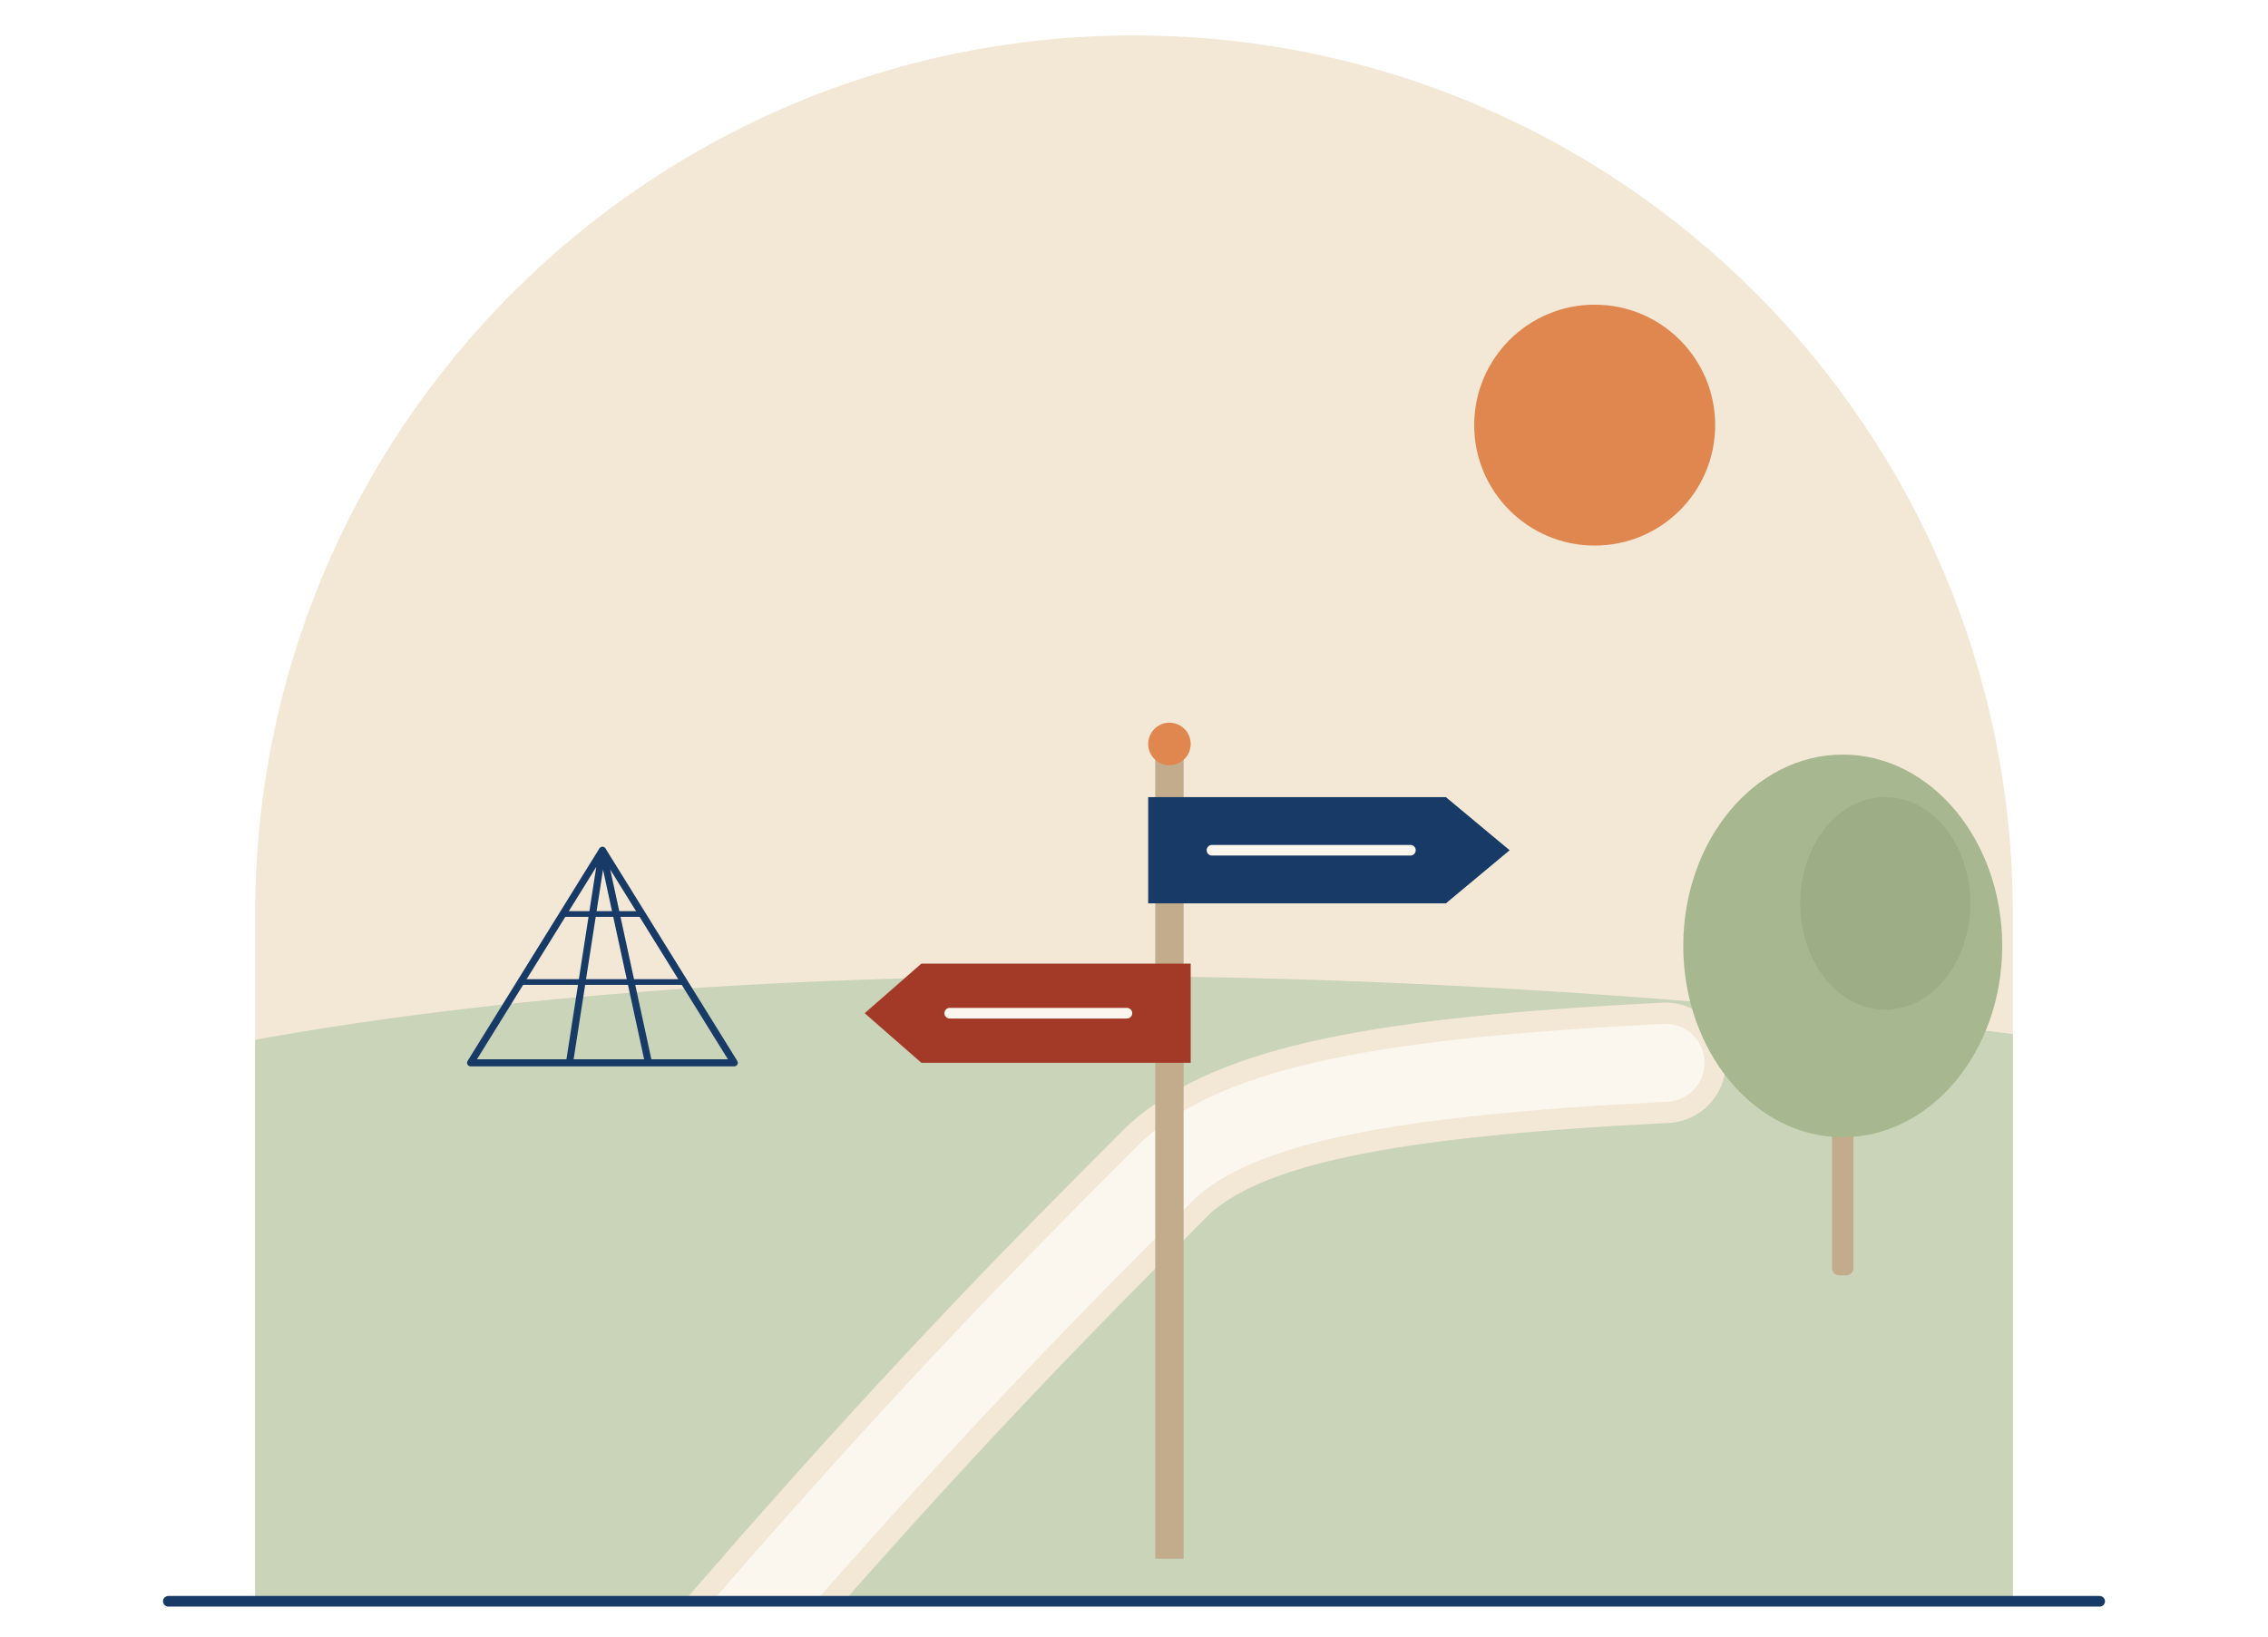
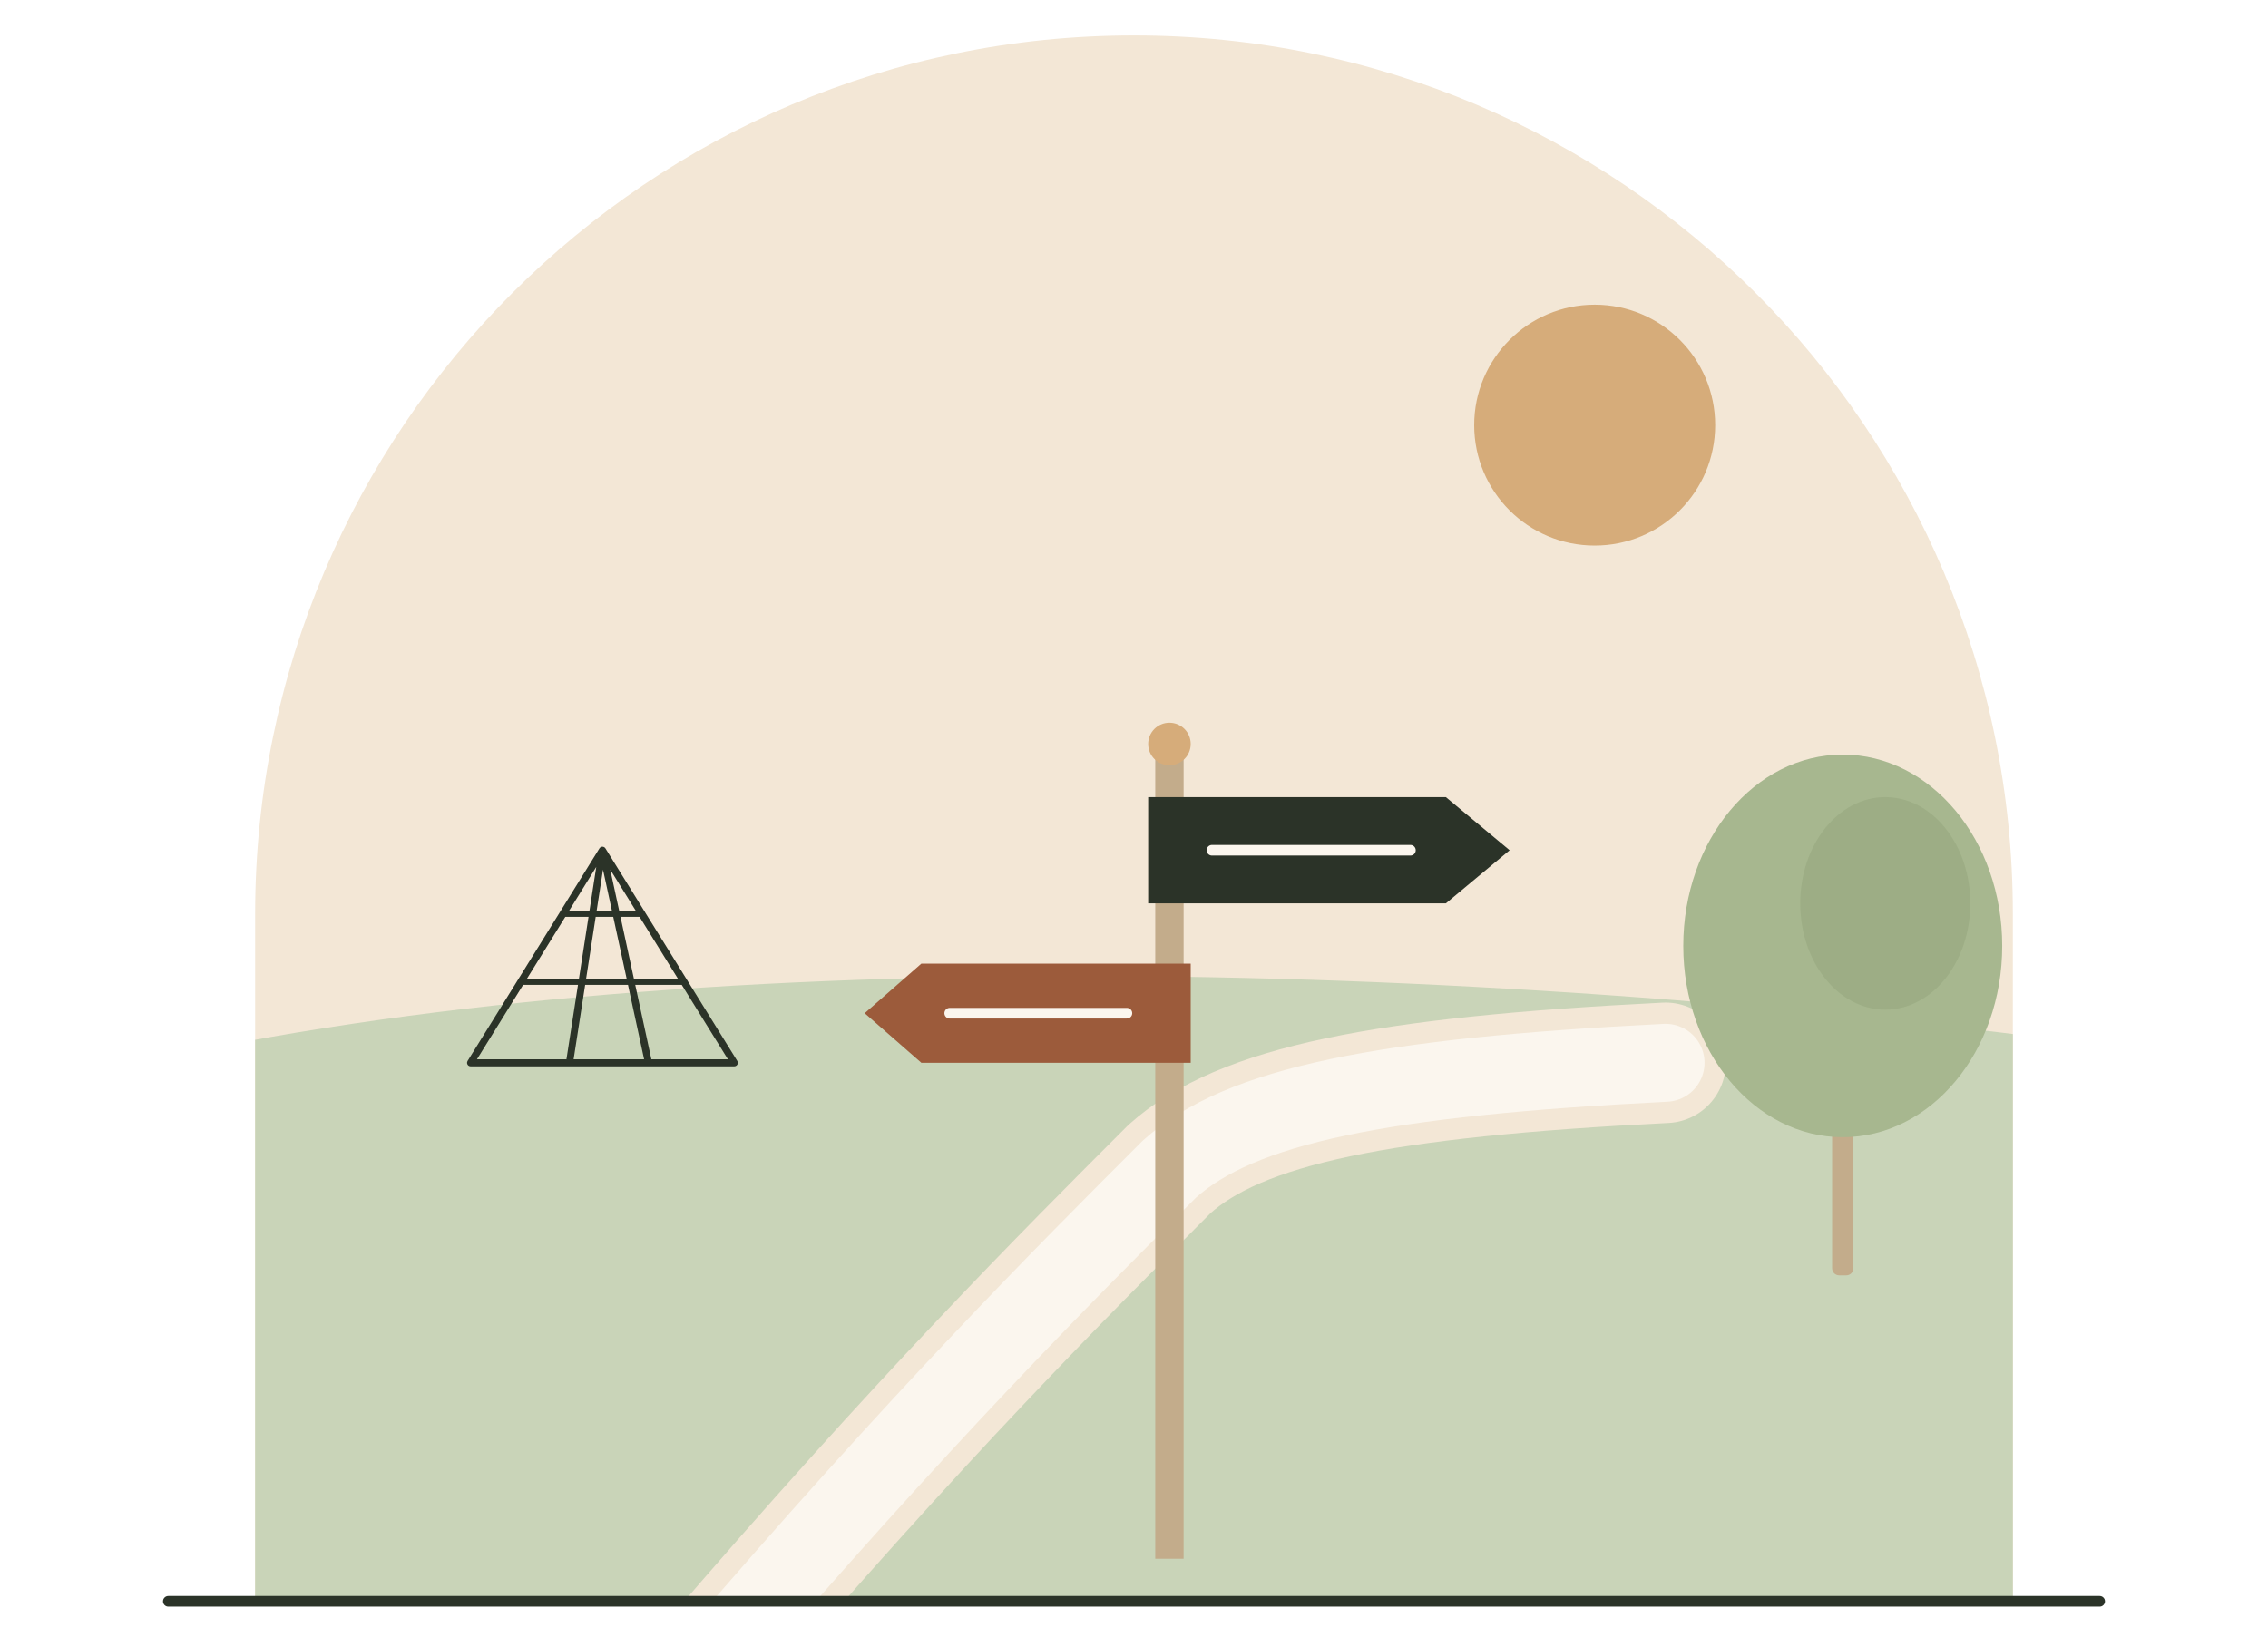
<svg xmlns="http://www.w3.org/2000/svg" viewBox="0 0 640 462" fill="none" stroke-linecap="round" stroke-linejoin="round">
  <clipPath id="fe">
    <path d="M72 452 L72 258 A248 248 0 0 1 568 258 L568 452 Z" />
  </clipPath>
  <g clip-path="url(#fe)">
    <rect x="0" y="0" width="640" height="462" fill="#f3e7d6" />
    <rect x="0" y="470" width="640" height="-8" fill="#c9d4b8" />
    <path d="M40 300 C190 266 410 270 600 296 L600 470 L40 470 Z" fill="#c9d4b8" />
-     <circle cx="450" cy="120" r="34" fill="#e0874f" />
-     <path d="M132.8 300 170 240 207.2 300 Z M170 240 L160.7 300 M170 240 L183 300" stroke="#173a66" stroke-width="2" />
-     <path d="M146.9 277.2 L193.1 277.2 M158.8 258 L181.2 258" stroke="#173a66" stroke-width="1.6" />
+     <circle cx="450" cy="120" r="34" fill="#d6ac7a" />
+     <path d="M132.8 300 170 240 207.2 300 Z M170 240 L160.7 300 M170 240 L183 300" stroke="#2b3328" stroke-width="2" />
+     <path d="M146.9 277.2 L193.1 277.2 M158.8 258 L181.2 258" stroke="#2b3328" stroke-width="1.6" />
    <path d="M200 470 C260 400 300 360 330 330 C350 312 390 304 470 300" stroke="#f3e7d6" stroke-width="34" />
    <path d="M200 470 C260 400 300 360 330 330 C350 312 390 304 470 300" stroke="#fbf6ee" stroke-width="22" />
    <rect x="326" y="210" width="8" height="230" fill="#c3ac8b" />
-     <circle cx="330" cy="210" r="6" fill="#e0874f" />
-     <path d="M324 225 L408 225 426 240 408 255 324 255 Z" fill="#173a66" />
+     <circle cx="330" cy="210" r="6" fill="#d6ac7a" />
+     <path d="M324 225 L408 225 426 240 408 255 324 255 Z" fill="#2b3328" />
    <path d="M342 240 h56" stroke="#fbf6ee" stroke-width="3" />
-     <path d="M336 272 L260 272 244 286 260 300 336 300 Z" fill="#a33a27" />
+     <path d="M336 272 L260 272 244 286 260 300 336 300 Z" fill="#9c5b3b" />
    <path d="M268 286 h50" stroke="#fbf6ee" stroke-width="3" />
    <rect x="517" y="292.5" width="6" height="67.5" rx="2" fill="#c3ac8b" />
    <ellipse cx="520" cy="267" rx="45" ry="54" fill="#a7b78f" />
    <ellipse cx="532" cy="255" rx="24" ry="30" fill="#8a9c72" opacity=".35" />
  </g>
-   <rect x="46" y="450.5" width="548" height="3" rx="1.5" fill="#173a66" />
+   <rect x="46" y="450.5" width="548" height="3" rx="1.5" fill="#2b3328" />
</svg>
